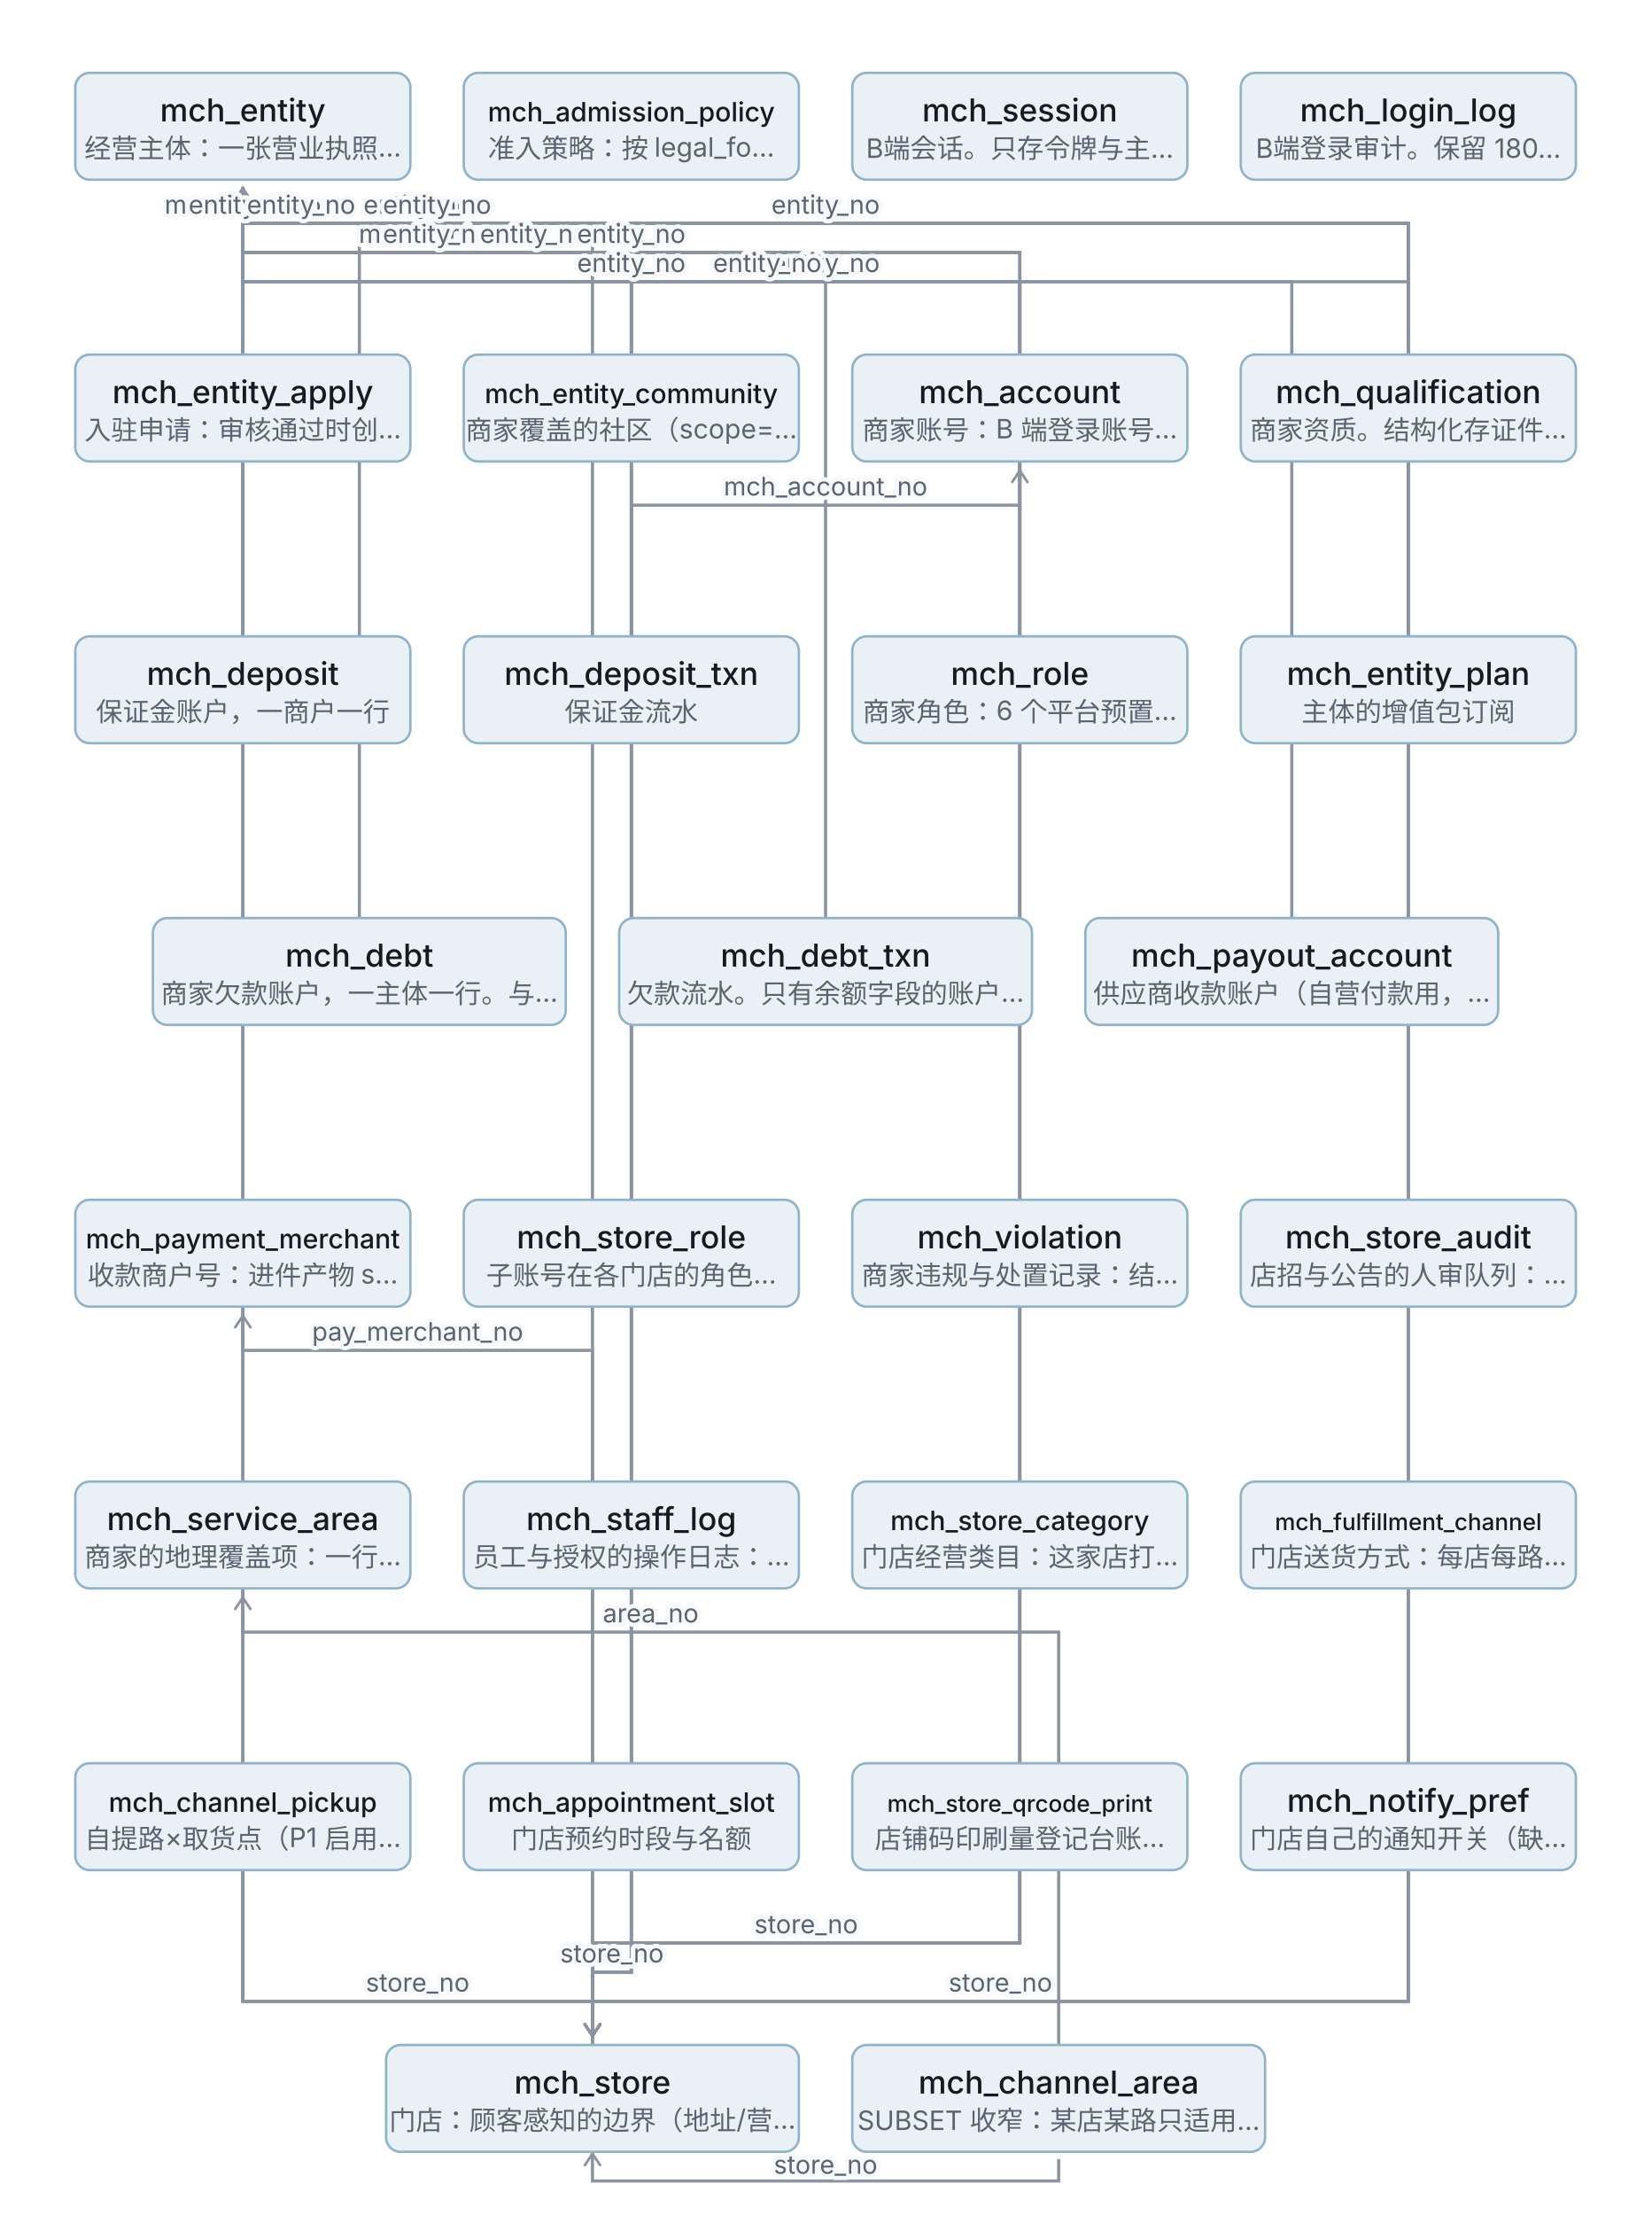
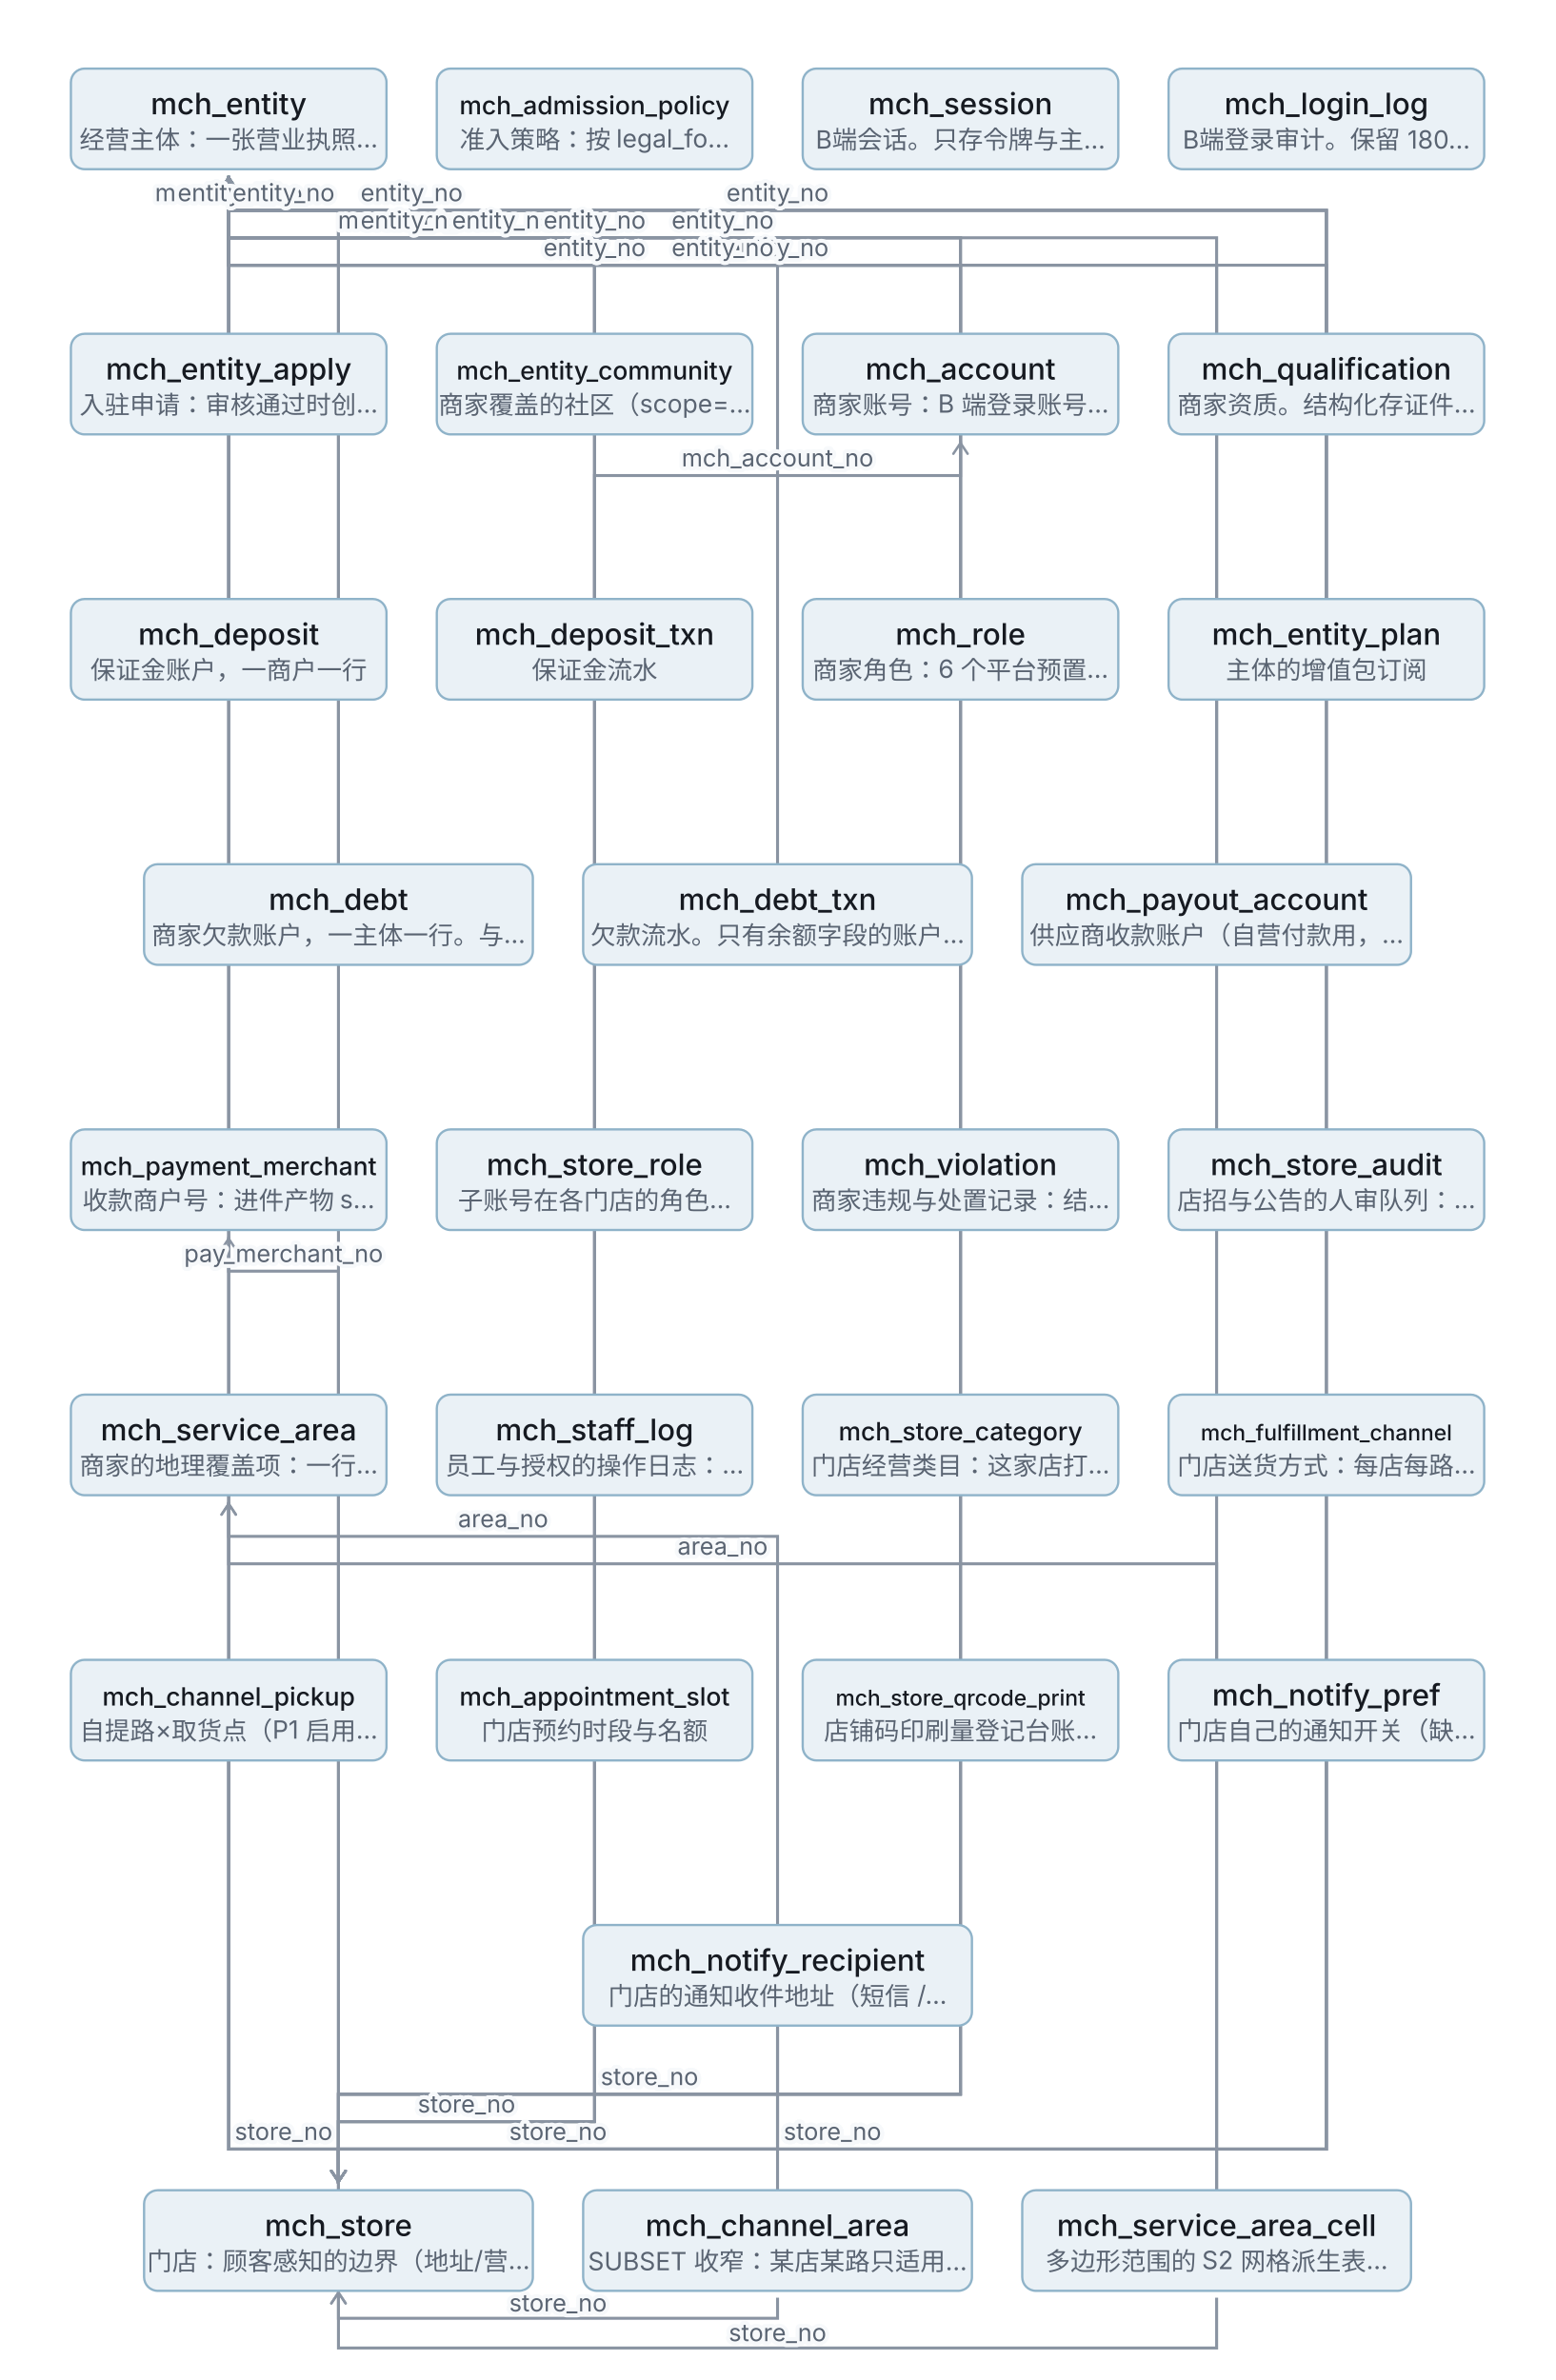
- <svg xmlns="http://www.w3.org/2000/svg" width="680" height="912" viewBox="0 0 680 912" role="img" font-family="system-ui,-apple-system,'PingFang SC',sans-serif">
+ <svg xmlns="http://www.w3.org/2000/svg" width="680" height="1041" viewBox="0 0 680 1041" role="img" font-family="system-ui,-apple-system,'PingFang SC',sans-serif">
  <defs>
    <marker id="a" viewBox="0 0 10 10" refX="9" refY="5" markerWidth="6" markerHeight="6" orient="auto-start-reverse">
      <path d="M2 1L8 5L2 9" fill="none" stroke="#8A94A2" stroke-width="1.4" stroke-linecap="round" />
    </marker>
    <style>.n{font-weight:500;fill:#161A21}.s{font-size:11px;fill:#5A6472}
.l{font-size:10.5px;fill:#5A6472;paint-order:stroke;stroke:#F7F9FB;stroke-width:3.5;stroke-linejoin:round}.b{font-size:11px;fill:#5A6472;letter-spacing:.1em}
.ar{stroke:#8A94A2;stroke-width:1.3;fill:none}</style>
  </defs>
  <path class="ar" d="M100 146 L100 92 L100 92 L100 77" marker-end="url(#a)" />
  <path class="ar" d="M260 146 L260 104 L100 104 L100 77" marker-end="url(#a)" />
  <path class="ar" d="M100 494 L100 92 L100 92 L100 77" marker-end="url(#a)" />
-   <path class="ar" d="M100 538 L100 824 L244 824 L244 839" marker-end="url(#a)" />
+   <path class="ar" d="M100 538 L100 940 L148 940 L148 955" marker-end="url(#a)" />
  <path class="ar" d="M420 146 L420 116 L100 116 L100 77" marker-end="url(#a)" />
  <path class="ar" d="M260 494 L260 208 L420 208 L420 193" marker-end="url(#a)" />
-   <path class="ar" d="M260 538 L260 812 L244 812 L244 839" marker-end="url(#a)" />
-   <path class="ar" d="M244 842 L244 92 L100 92 L100 77" marker-end="url(#a)" />
-   <path class="ar" d="M244 842 L244 556 L100 556 L100 541" marker-end="url(#a)" />
+   <path class="ar" d="M260 538 L260 928 L148 928 L148 955" marker-end="url(#a)" />
+   <path class="ar" d="M148 958 L148 92 L100 92 L100 77" marker-end="url(#a)" />
+   <path class="ar" d="M148 958 L148 556 L100 556 L100 541" marker-end="url(#a)" />
  <path class="ar" d="M420 494 L420 104 L100 104 L100 77" marker-end="url(#a)" />
-   <path class="ar" d="M420 538 L420 800 L244 800 L244 839" marker-end="url(#a)" />
+   <path class="ar" d="M420 538 L420 916 L148 916 L148 955" marker-end="url(#a)" />
  <path class="ar" d="M580 494 L580 116 L100 116 L100 77" marker-end="url(#a)" />
-   <path class="ar" d="M580 538 L580 824 L244 824 L244 839" marker-end="url(#a)" />
+   <path class="ar" d="M580 538 L580 940 L148 940 L148 955" marker-end="url(#a)" />
  <path class="ar" d="M580 146 L580 92 L100 92 L100 77" marker-end="url(#a)" />
  <path class="ar" d="M100 262 L100 92 L100 92 L100 77" marker-end="url(#a)" />
  <path class="ar" d="M260 262 L260 104 L100 104 L100 77" marker-end="url(#a)" />
  <path class="ar" d="M100 610 L100 92 L100 92 L100 77" marker-end="url(#a)" />
-   <path class="ar" d="M100 654 L100 824 L244 824 L244 839" marker-end="url(#a)" />
+   <path class="ar" d="M100 654 L100 940 L148 940 L148 955" marker-end="url(#a)" />
  <path class="ar" d="M260 610 L260 104 L100 104 L100 77" marker-end="url(#a)" />
-   <path class="ar" d="M260 654 L260 812 L244 812 L244 839" marker-end="url(#a)" />
+   <path class="ar" d="M260 654 L260 928 L148 928 L148 955" marker-end="url(#a)" />
  <path class="ar" d="M420 262 L420 116 L100 116 L100 77" marker-end="url(#a)" />
  <path class="ar" d="M580 262 L580 92 L100 92 L100 77" marker-end="url(#a)" />
-   <path class="ar" d="M420 654 L420 800 L244 800 L244 839" marker-end="url(#a)" />
+   <path class="ar" d="M420 654 L420 916 L148 916 L148 955" marker-end="url(#a)" />
  <path class="ar" d="M420 610 L420 116 L100 116 L100 77" marker-end="url(#a)" />
-   <path class="ar" d="M580 654 L580 824 L244 824 L244 839" marker-end="url(#a)" />
+   <path class="ar" d="M580 654 L580 940 L148 940 L148 955" marker-end="url(#a)" />
  <path class="ar" d="M580 610 L580 92 L100 92 L100 77" marker-end="url(#a)" />
-   <path class="ar" d="M100 770 L100 824 L244 824 L244 839" marker-end="url(#a)" />
-   <path class="ar" d="M244 886 L244 898 L436 898 L436 889" marker-start="url(#a)" />
-   <path class="ar" d="M436 842 L436 672 L100 672 L100 657" marker-end="url(#a)" />
+   <path class="ar" d="M100 770 L100 940 L148 940 L148 955" marker-end="url(#a)" />
+   <path class="ar" d="M148 1002 L148 1014 L340 1014 L340 1005" marker-start="url(#a)" />
+   <path class="ar" d="M340 958 L340 672 L100 672 L100 657" marker-end="url(#a)" />
  <path class="ar" d="M260 726 L260 92 L100 92 L100 77" marker-end="url(#a)" />
-   <path class="ar" d="M260 770 L260 812 L244 812 L244 839" marker-end="url(#a)" />
+   <path class="ar" d="M260 770 L260 928 L148 928 L148 955" marker-end="url(#a)" />
  <path class="ar" d="M148 378 L148 92 L100 92 L100 77" marker-end="url(#a)" />
  <path class="ar" d="M340 378 L340 104 L100 104 L100 77" marker-end="url(#a)" />
  <path class="ar" d="M420 726 L420 104 L100 104 L100 77" marker-end="url(#a)" />
-   <path class="ar" d="M420 770 L420 800 L244 800 L244 839" marker-end="url(#a)" />
+   <path class="ar" d="M420 770 L420 916 L148 916 L148 955" marker-end="url(#a)" />
  <path class="ar" d="M532 378 L532 116 L100 116 L100 77" marker-end="url(#a)" />
-   <path class="ar" d="M580 770 L580 824 L244 824 L244 839" marker-end="url(#a)" />
+   <path class="ar" d="M580 770 L580 940 L148 940 L148 955" marker-end="url(#a)" />
+   <path class="ar" d="M340 886 L340 940 L148 940 L148 955" marker-end="url(#a)" />
+   <path class="ar" d="M532 958 L532 684 L100 684 L100 657" marker-end="url(#a)" />
+   <path class="ar" d="M532 958 L532 104 L100 104 L100 77" marker-end="url(#a)" />
+   <path class="ar" d="M148 1002 L148 1027 L532 1027 L532 1005" marker-start="url(#a)" />
  <rect x="31" y="30" width="138" height="44" rx="6" fill="#EAF1F6" stroke="#8FB3C9" />
  <text class="n" x="100" y="50" text-anchor="middle" font-size="13">mch_entity</text>
  <text class="s" x="100" y="65" text-anchor="middle">经营主体：一张营业执照…</text>
  <rect x="191" y="30" width="138" height="44" rx="6" fill="#EAF1F6" stroke="#8FB3C9" />
  <text class="n" x="260" y="50" text-anchor="middle" font-size="11">mch_admission_policy</text>
  <text class="s" x="260" y="65" text-anchor="middle">准入策略：按 legal_fo…</text>
  <rect x="351" y="30" width="138" height="44" rx="6" fill="#EAF1F6" stroke="#8FB3C9" />
  <text class="n" x="420" y="50" text-anchor="middle" font-size="13">mch_session</text>
  <text class="s" x="420" y="65" text-anchor="middle">B端会话。只存令牌与主…</text>
  <rect x="511" y="30" width="138" height="44" rx="6" fill="#EAF1F6" stroke="#8FB3C9" />
  <text class="n" x="580" y="50" text-anchor="middle" font-size="13">mch_login_log</text>
  <text class="s" x="580" y="65" text-anchor="middle">B端登录审计。保留 180…</text>
  <rect x="31" y="146" width="138" height="44" rx="6" fill="#EAF1F6" stroke="#8FB3C9" />
  <text class="n" x="100" y="166" text-anchor="middle" font-size="13">mch_entity_apply</text>
  <text class="s" x="100" y="181" text-anchor="middle">入驻申请：审核通过时创…</text>
  <rect x="191" y="146" width="138" height="44" rx="6" fill="#EAF1F6" stroke="#8FB3C9" />
  <text class="n" x="260" y="166" text-anchor="middle" font-size="11">mch_entity_community</text>
  <text class="s" x="260" y="181" text-anchor="middle">商家覆盖的社区（scope=…</text>
  <rect x="351" y="146" width="138" height="44" rx="6" fill="#EAF1F6" stroke="#8FB3C9" />
  <text class="n" x="420" y="166" text-anchor="middle" font-size="13">mch_account</text>
  <text class="s" x="420" y="181" text-anchor="middle">商家账号：B 端登录账号…</text>
  <rect x="511" y="146" width="138" height="44" rx="6" fill="#EAF1F6" stroke="#8FB3C9" />
  <text class="n" x="580" y="166" text-anchor="middle" font-size="13">mch_qualification</text>
  <text class="s" x="580" y="181" text-anchor="middle">商家资质。结构化存证件…</text>
  <rect x="31" y="262" width="138" height="44" rx="6" fill="#EAF1F6" stroke="#8FB3C9" />
  <text class="n" x="100" y="282" text-anchor="middle" font-size="13">mch_deposit</text>
  <text class="s" x="100" y="297" text-anchor="middle">保证金账户，一商户一行</text>
  <rect x="191" y="262" width="138" height="44" rx="6" fill="#EAF1F6" stroke="#8FB3C9" />
  <text class="n" x="260" y="282" text-anchor="middle" font-size="13">mch_deposit_txn</text>
  <text class="s" x="260" y="297" text-anchor="middle">保证金流水</text>
  <rect x="351" y="262" width="138" height="44" rx="6" fill="#EAF1F6" stroke="#8FB3C9" />
  <text class="n" x="420" y="282" text-anchor="middle" font-size="13">mch_role</text>
  <text class="s" x="420" y="297" text-anchor="middle">商家角色：6 个平台预置…</text>
  <rect x="511" y="262" width="138" height="44" rx="6" fill="#EAF1F6" stroke="#8FB3C9" />
  <text class="n" x="580" y="282" text-anchor="middle" font-size="13">mch_entity_plan</text>
  <text class="s" x="580" y="297" text-anchor="middle">主体的增值包订阅</text>
  <rect x="63" y="378" width="170" height="44" rx="6" fill="#EAF1F6" stroke="#8FB3C9" />
  <text class="n" x="148" y="398" text-anchor="middle" font-size="13">mch_debt</text>
  <text class="s" x="148" y="413" text-anchor="middle">商家欠款账户，一主体一行。与…</text>
  <rect x="255" y="378" width="170" height="44" rx="6" fill="#EAF1F6" stroke="#8FB3C9" />
  <text class="n" x="340" y="398" text-anchor="middle" font-size="13">mch_debt_txn</text>
  <text class="s" x="340" y="413" text-anchor="middle">欠款流水。只有余额字段的账户…</text>
  <rect x="447" y="378" width="170" height="44" rx="6" fill="#EAF1F6" stroke="#8FB3C9" />
  <text class="n" x="532" y="398" text-anchor="middle" font-size="13">mch_payout_account</text>
  <text class="s" x="532" y="413" text-anchor="middle">供应商收款账户（自营付款用，…</text>
  <rect x="31" y="494" width="138" height="44" rx="6" fill="#EAF1F6" stroke="#8FB3C9" />
  <text class="n" x="100" y="514" text-anchor="middle" font-size="11">mch_payment_merchant</text>
  <text class="s" x="100" y="529" text-anchor="middle">收款商户号：进件产物 s…</text>
  <rect x="191" y="494" width="138" height="44" rx="6" fill="#EAF1F6" stroke="#8FB3C9" />
  <text class="n" x="260" y="514" text-anchor="middle" font-size="13">mch_store_role</text>
  <text class="s" x="260" y="529" text-anchor="middle">子账号在各门店的角色…</text>
  <rect x="351" y="494" width="138" height="44" rx="6" fill="#EAF1F6" stroke="#8FB3C9" />
  <text class="n" x="420" y="514" text-anchor="middle" font-size="13">mch_violation</text>
  <text class="s" x="420" y="529" text-anchor="middle">商家违规与处置记录：结…</text>
  <rect x="511" y="494" width="138" height="44" rx="6" fill="#EAF1F6" stroke="#8FB3C9" />
  <text class="n" x="580" y="514" text-anchor="middle" font-size="13">mch_store_audit</text>
  <text class="s" x="580" y="529" text-anchor="middle">店招与公告的人审队列：…</text>
  <rect x="31" y="610" width="138" height="44" rx="6" fill="#EAF1F6" stroke="#8FB3C9" />
  <text class="n" x="100" y="630" text-anchor="middle" font-size="13">mch_service_area</text>
  <text class="s" x="100" y="645" text-anchor="middle">商家的地理覆盖项：一行…</text>
  <rect x="191" y="610" width="138" height="44" rx="6" fill="#EAF1F6" stroke="#8FB3C9" />
  <text class="n" x="260" y="630" text-anchor="middle" font-size="13">mch_staff_log</text>
  <text class="s" x="260" y="645" text-anchor="middle">员工与授权的操作日志：…</text>
  <rect x="351" y="610" width="138" height="44" rx="6" fill="#EAF1F6" stroke="#8FB3C9" />
  <text class="n" x="420" y="630" text-anchor="middle" font-size="11">mch_store_category</text>
  <text class="s" x="420" y="645" text-anchor="middle">门店经营类目：这家店打…</text>
  <rect x="511" y="610" width="138" height="44" rx="6" fill="#EAF1F6" stroke="#8FB3C9" />
  <text class="n" x="580" y="630" text-anchor="middle" font-size="9.5">mch_fulfillment_channel</text>
  <text class="s" x="580" y="645" text-anchor="middle">门店送货方式：每店每路…</text>
  <rect x="31" y="726" width="138" height="44" rx="6" fill="#EAF1F6" stroke="#8FB3C9" />
  <text class="n" x="100" y="746" text-anchor="middle" font-size="11">mch_channel_pickup</text>
  <text class="s" x="100" y="761" text-anchor="middle">自提路×取货点（P1 启用…</text>
  <rect x="191" y="726" width="138" height="44" rx="6" fill="#EAF1F6" stroke="#8FB3C9" />
  <text class="n" x="260" y="746" text-anchor="middle" font-size="11">mch_appointment_slot</text>
  <text class="s" x="260" y="761" text-anchor="middle">门店预约时段与名额</text>
  <rect x="351" y="726" width="138" height="44" rx="6" fill="#EAF1F6" stroke="#8FB3C9" />
  <text class="n" x="420" y="746" text-anchor="middle" font-size="9.5">mch_store_qrcode_print</text>
  <text class="s" x="420" y="761" text-anchor="middle">店铺码印刷量登记台账…</text>
  <rect x="511" y="726" width="138" height="44" rx="6" fill="#EAF1F6" stroke="#8FB3C9" />
  <text class="n" x="580" y="746" text-anchor="middle" font-size="13">mch_notify_pref</text>
  <text class="s" x="580" y="761" text-anchor="middle">门店自己的通知开关（缺…</text>
-   <rect x="159" y="842" width="170" height="44" rx="6" fill="#EAF1F6" stroke="#8FB3C9" />
-   <text class="n" x="244" y="862" text-anchor="middle" font-size="13">mch_store</text>
-   <text class="s" x="244" y="877" text-anchor="middle">门店：顾客感知的边界（地址/营…</text>
-   <rect x="351" y="842" width="170" height="44" rx="6" fill="#EAF1F6" stroke="#8FB3C9" />
-   <text class="n" x="436" y="862" text-anchor="middle" font-size="13">mch_channel_area</text>
-   <text class="s" x="436" y="877" text-anchor="middle">SUBSET 收窄：某店某路只适用…</text>
+   <rect x="255" y="842" width="170" height="44" rx="6" fill="#EAF1F6" stroke="#8FB3C9" />
+   <text class="n" x="340" y="862" text-anchor="middle" font-size="13">mch_notify_recipient</text>
+   <text class="s" x="340" y="877" text-anchor="middle">门店的通知收件地址（短信 /…</text>
+   <rect x="63" y="958" width="170" height="44" rx="6" fill="#EAF1F6" stroke="#8FB3C9" />
+   <text class="n" x="148" y="978" text-anchor="middle" font-size="13">mch_store</text>
+   <text class="s" x="148" y="993" text-anchor="middle">门店：顾客感知的边界（地址/营…</text>
+   <rect x="255" y="958" width="170" height="44" rx="6" fill="#EAF1F6" stroke="#8FB3C9" />
+   <text class="n" x="340" y="978" text-anchor="middle" font-size="13">mch_channel_area</text>
+   <text class="s" x="340" y="993" text-anchor="middle">SUBSET 收窄：某店某路只适用…</text>
+   <rect x="447" y="958" width="170" height="44" rx="6" fill="#EAF1F6" stroke="#8FB3C9" />
+   <text class="n" x="532" y="978" text-anchor="middle" font-size="13">mch_service_area_cell</text>
+   <text class="s" x="532" y="993" text-anchor="middle">多边形范围的 S2 网格派生表…</text>
  <text class="l" x="100" y="88" text-anchor="middle">entity_no</text>
  <text class="l" x="180" y="100" text-anchor="middle">entity_no</text>
  <text class="l" x="100" y="88" text-anchor="middle">entity_no</text>
-   <text class="l" x="172" y="820" text-anchor="middle">store_no</text>
+   <text class="l" x="124" y="936" text-anchor="middle">store_no</text>
  <text class="l" x="260" y="112" text-anchor="middle">entity_no</text>
  <text class="l" x="340" y="204" text-anchor="middle">mch_account_no</text>
-   <text class="l" x="252" y="808" text-anchor="middle">store_no</text>
-   <text class="l" x="172" y="88" text-anchor="middle">entity_no</text>
-   <text class="l" x="172" y="552" text-anchor="middle">pay_merchant_no</text>
+   <text class="l" x="204" y="924" text-anchor="middle">store_no</text>
+   <text class="l" x="124" y="88" text-anchor="middle">entity_no</text>
+   <text class="l" x="124" y="552" text-anchor="middle">pay_merchant_no</text>
  <text class="l" x="260" y="100" text-anchor="middle">entity_no</text>
-   <text class="l" x="332" y="796" text-anchor="middle">store_no</text>
+   <text class="l" x="284" y="912" text-anchor="middle">store_no</text>
  <text class="l" x="340" y="112" text-anchor="middle">entity_no</text>
-   <text class="l" x="412" y="820" text-anchor="middle">store_no</text>
+   <text class="l" x="364" y="936" text-anchor="middle">store_no</text>
  <text class="l" x="340" y="88" text-anchor="middle">entity_no</text>
  <text class="l" x="100" y="88" text-anchor="middle">merchant_no</text>
  <text class="l" x="180" y="100" text-anchor="middle">merchant_no</text>
  <text class="l" x="100" y="88" text-anchor="middle">entity_no</text>
-   <text class="l" x="172" y="820" text-anchor="middle">store_no</text>
+   <text class="l" x="124" y="936" text-anchor="middle">store_no</text>
  <text class="l" x="180" y="100" text-anchor="middle">entity_no</text>
-   <text class="l" x="252" y="808" text-anchor="middle">store_no</text>
+   <text class="l" x="204" y="924" text-anchor="middle">store_no</text>
  <text class="l" x="260" y="112" text-anchor="middle">entity_no</text>
  <text class="l" x="340" y="88" text-anchor="middle">entity_no</text>
-   <text class="l" x="332" y="796" text-anchor="middle">store_no</text>
+   <text class="l" x="284" y="912" text-anchor="middle">store_no</text>
  <text class="l" x="260" y="112" text-anchor="middle">entity_no</text>
-   <text class="l" x="412" y="820" text-anchor="middle">store_no</text>
+   <text class="l" x="364" y="936" text-anchor="middle">store_no</text>
  <text class="l" x="340" y="88" text-anchor="middle">entity_no</text>
-   <text class="l" x="172" y="820" text-anchor="middle">store_no</text>
-   <text class="l" x="340" y="895" text-anchor="middle">store_no</text>
-   <text class="l" x="268" y="668" text-anchor="middle">area_no</text>
+   <text class="l" x="124" y="936" text-anchor="middle">store_no</text>
+   <text class="l" x="244" y="1011" text-anchor="middle">store_no</text>
+   <text class="l" x="220" y="668" text-anchor="middle">area_no</text>
  <text class="l" x="180" y="88" text-anchor="middle">entity_no</text>
-   <text class="l" x="252" y="808" text-anchor="middle">store_no</text>
+   <text class="l" x="204" y="924" text-anchor="middle">store_no</text>
  <text class="l" x="124" y="88" text-anchor="middle">entity_no</text>
  <text class="l" x="220" y="100" text-anchor="middle">entity_no</text>
  <text class="l" x="260" y="100" text-anchor="middle">entity_no</text>
-   <text class="l" x="332" y="796" text-anchor="middle">store_no</text>
+   <text class="l" x="284" y="912" text-anchor="middle">store_no</text>
  <text class="l" x="316" y="112" text-anchor="middle">entity_no</text>
-   <text class="l" x="412" y="820" text-anchor="middle">store_no</text>
+   <text class="l" x="364" y="936" text-anchor="middle">store_no</text>
+   <text class="l" x="244" y="936" text-anchor="middle">store_no</text>
+   <text class="l" x="316" y="680" text-anchor="middle">area_no</text>
+   <text class="l" x="316" y="100" text-anchor="middle">entity_no</text>
+   <text class="l" x="340" y="1024" text-anchor="middle">store_no</text>
</svg>
